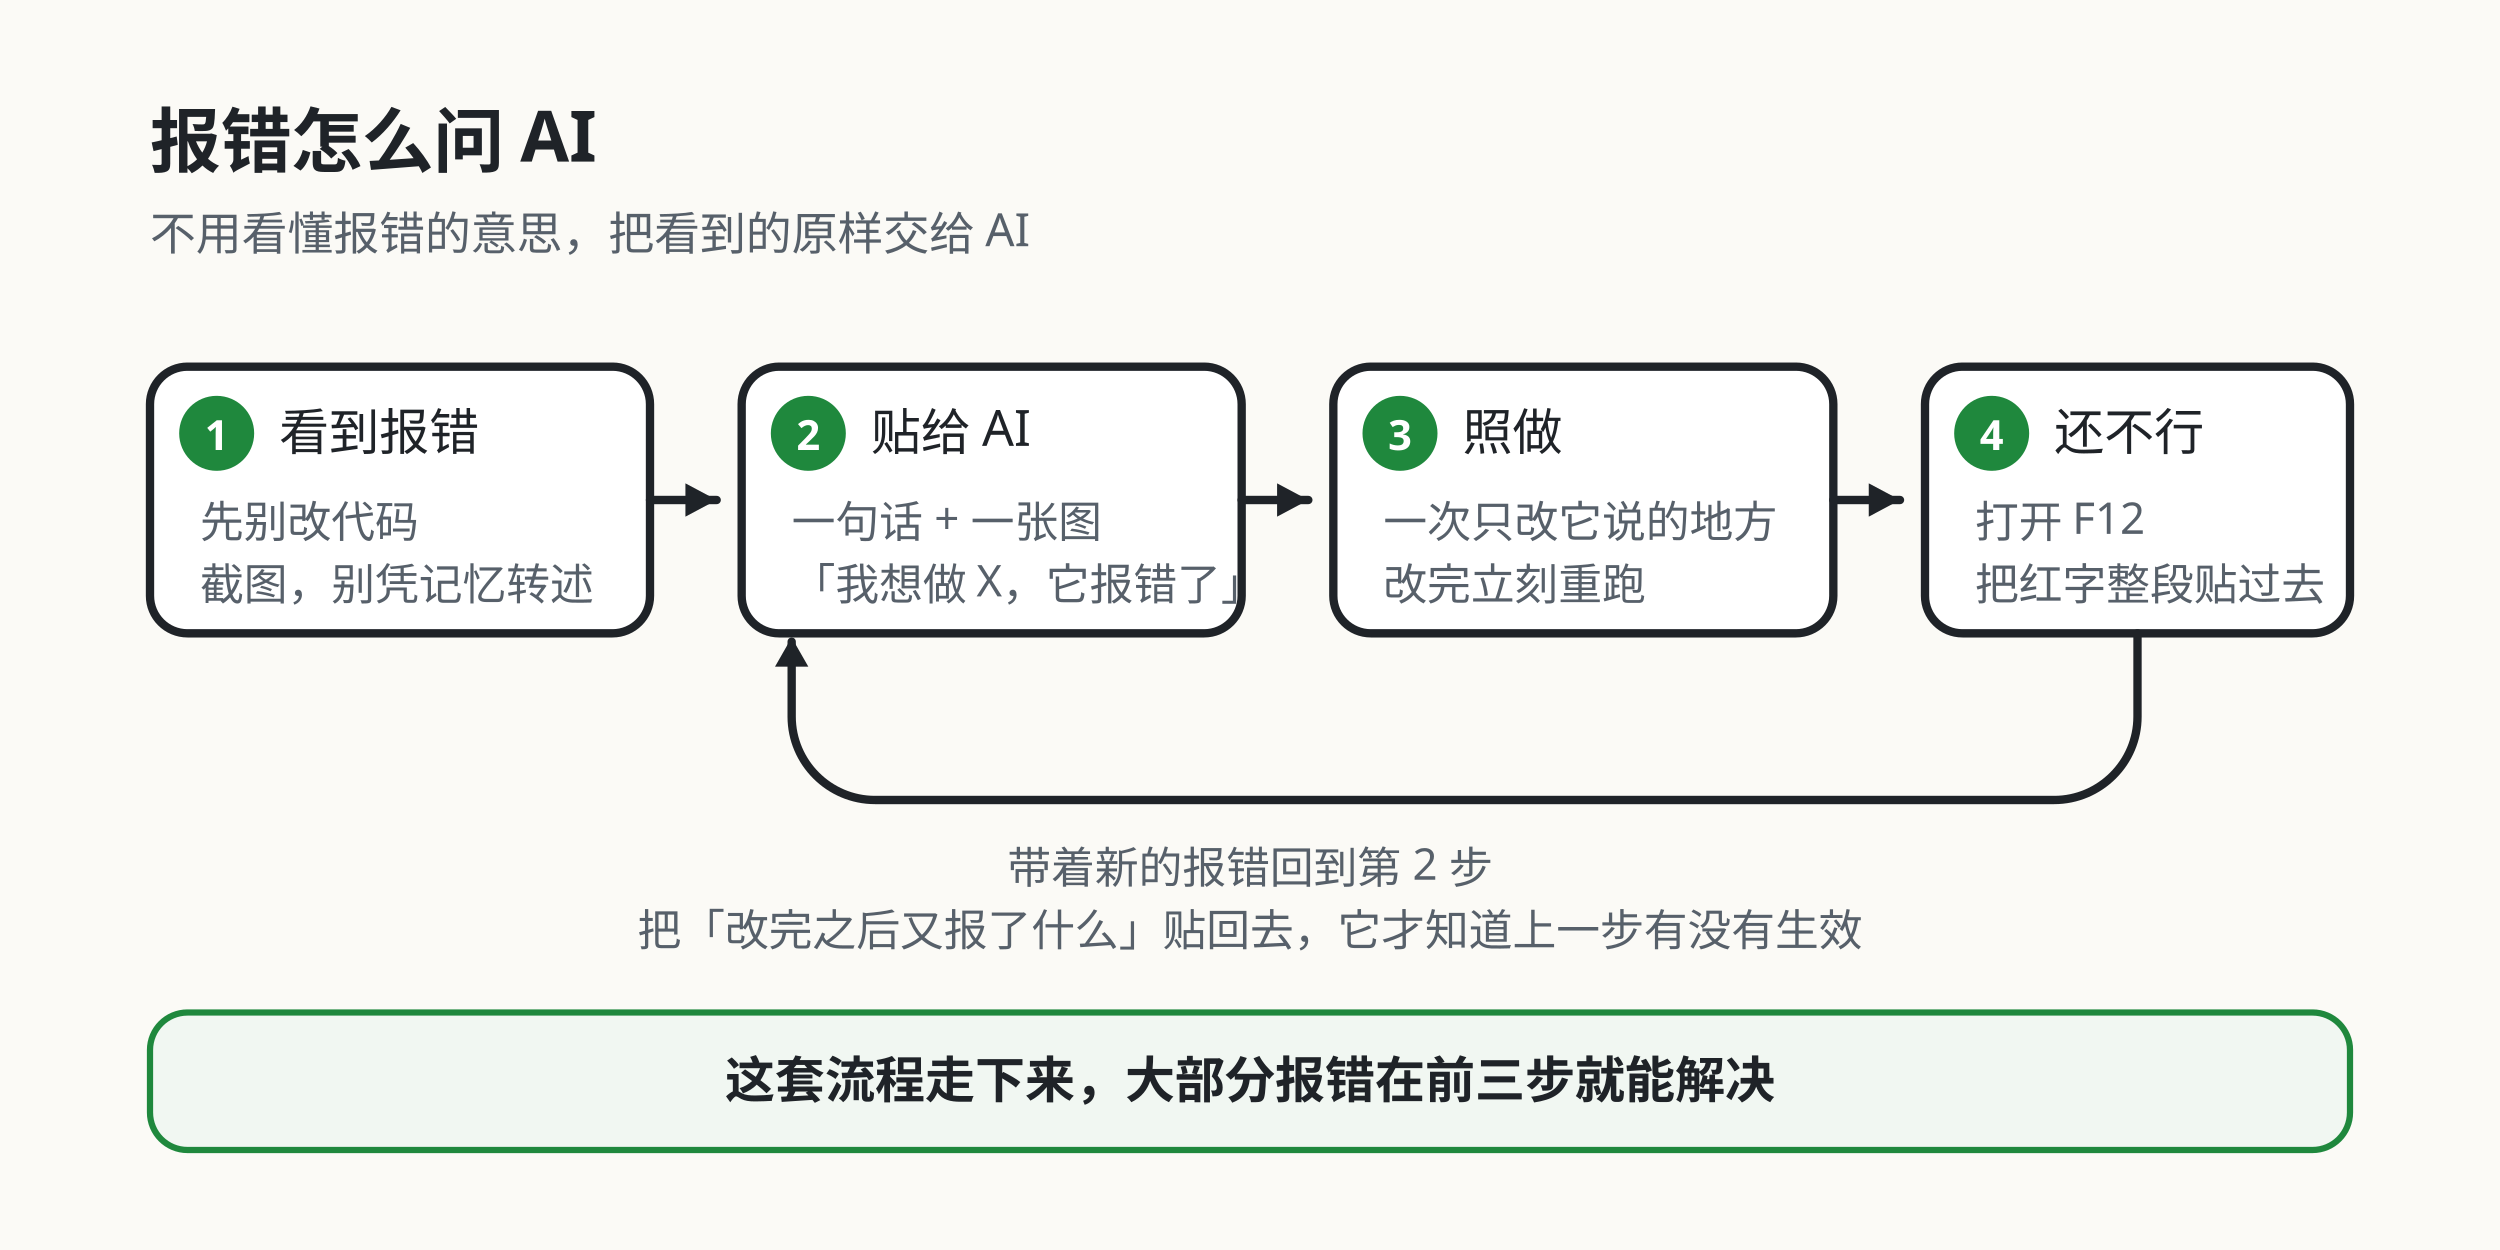
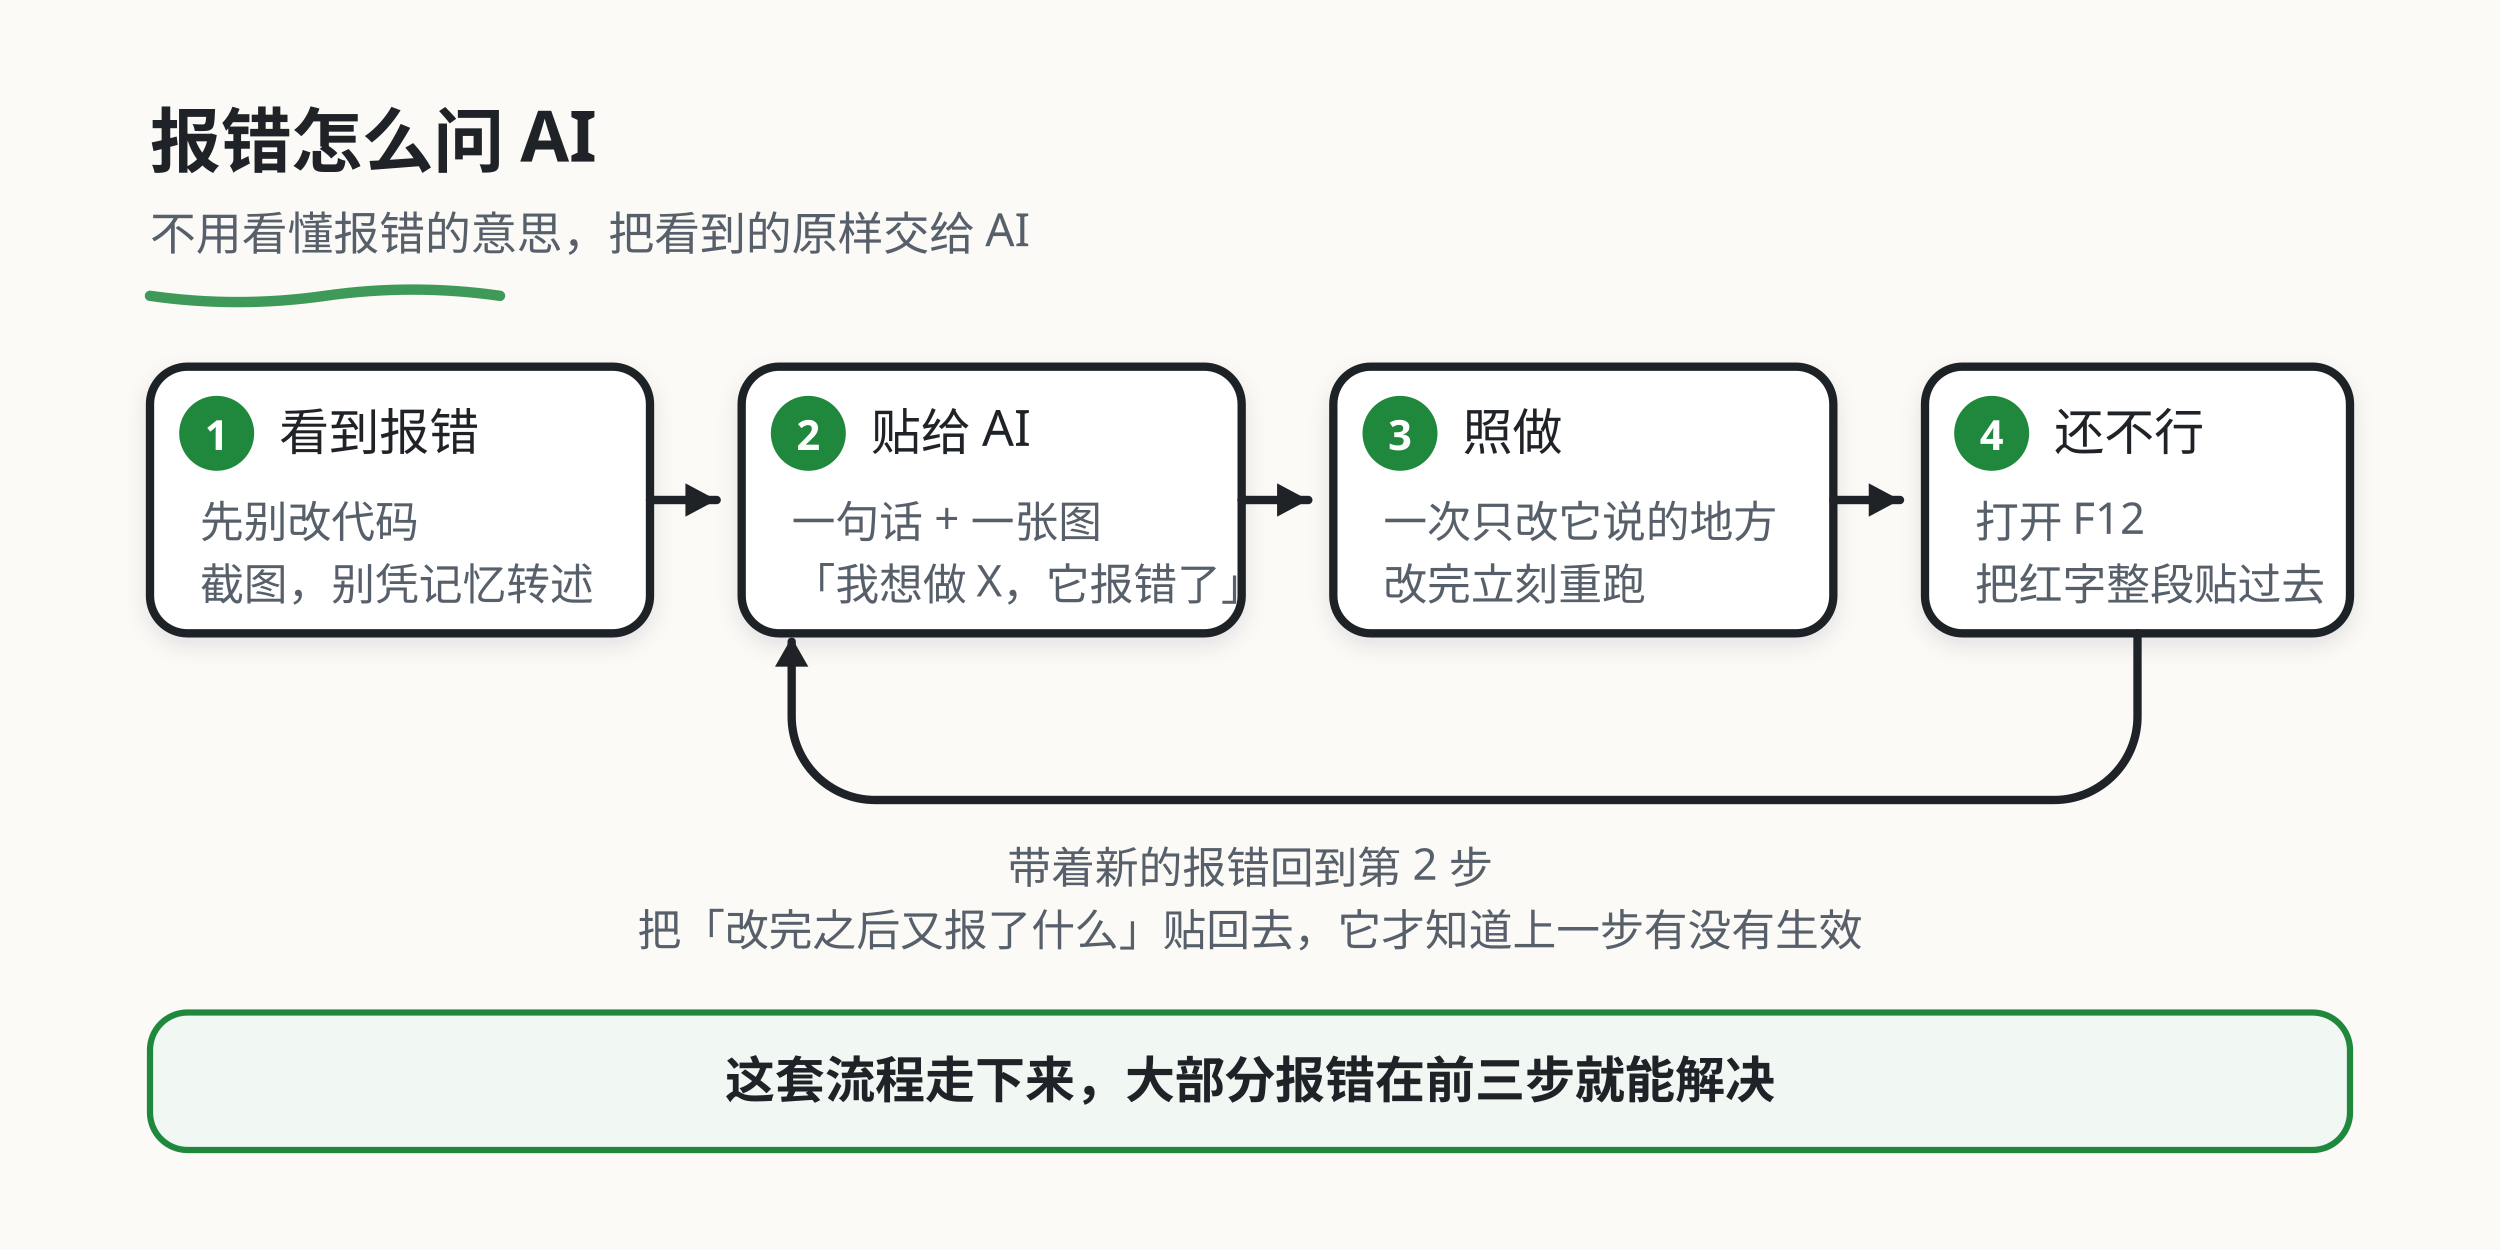
<svg xmlns="http://www.w3.org/2000/svg" width="1200" height="600" viewBox="0 0 1200 600" role="img" aria-labelledby="t">
  <rect width="1200" height="600" fill="#fbfaf6" />
+   <defs>
+     <filter id="card-shadow" x="-8%" y="-8%" width="116%" height="124%">
+       <feDropShadow dx="0" dy="4" stdDeviation="5" flood-color="#1f2328" flood-opacity="0.10" />
+     </filter>
+   </defs>
  <text x="72" y="80" fill="#1f2328" font-family="'Microsoft YaHei', system-ui, sans-serif" font-size="34" font-weight="700">报错怎么问 AI</text>
  <text x="72" y="120" fill="#57606a" font-family="'Microsoft YaHei', system-ui, sans-serif" font-size="22">不用看懂报错的意思，把看到的原样交给 AI</text>
+   <path d="M72 142q42 6 84 0t84 0" fill="none" stroke="#1f883d" stroke-width="5" stroke-linecap="round" opacity="0.85" />
  <g font-family="'Microsoft YaHei', system-ui, sans-serif" font-size="24" fill="#1f2328">
    <g>
-       <rect x="72" y="176" width="240" height="128" rx="18" fill="#ffffff" stroke="#1f2328" stroke-width="4" />
+       <rect x="72" y="176" width="240" height="128" rx="18" fill="#ffffff" stroke="#1f2328" stroke-width="4" filter="url(#card-shadow)" />
      <circle cx="104" cy="208" r="18" fill="#1f883d" />
      <text x="104" y="216" fill="#ffffff" font-size="20" text-anchor="middle" font-weight="700">1</text>
      <text x="134" y="216">看到报错</text>
      <text x="96" y="258" fill="#57606a" font-size="21">先别改代码</text>
      <text x="96" y="288" fill="#57606a" font-size="21">截图，别凭记忆转述</text>
    </g>
    <g>
-       <rect x="356" y="176" width="240" height="128" rx="18" fill="#ffffff" stroke="#1f2328" stroke-width="4" />
+       <rect x="356" y="176" width="240" height="128" rx="18" fill="#ffffff" stroke="#1f2328" stroke-width="4" filter="url(#card-shadow)" />
      <circle cx="388" cy="208" r="18" fill="#1f883d" />
      <text x="388" y="216" fill="#ffffff" font-size="20" text-anchor="middle" font-weight="700">2</text>
      <text x="418" y="216">贴给 AI</text>
      <text x="380" y="258" fill="#57606a" font-size="21">一句话 + 一张图</text>
      <text x="380" y="288" fill="#57606a" font-size="21">「我想做 X，它报错了」</text>
    </g>
    <g>
-       <rect x="640" y="176" width="240" height="128" rx="18" fill="#ffffff" stroke="#1f2328" stroke-width="4" />
+       <rect x="640" y="176" width="240" height="128" rx="18" fill="#ffffff" stroke="#1f2328" stroke-width="4" filter="url(#card-shadow)" />
      <circle cx="672" cy="208" r="18" fill="#1f883d" />
      <text x="672" y="216" fill="#ffffff" font-size="20" text-anchor="middle" font-weight="700">3</text>
      <text x="702" y="216">照做</text>
      <text x="664" y="258" fill="#57606a" font-size="21">一次只改它说的地方</text>
      <text x="664" y="288" fill="#57606a" font-size="21">改完立刻重跑</text>
    </g>
    <g>
-       <rect x="924" y="176" width="204" height="128" rx="18" fill="#ffffff" stroke="#1f2328" stroke-width="4" />
+       <rect x="924" y="176" width="204" height="128" rx="18" fill="#ffffff" stroke="#1f2328" stroke-width="4" filter="url(#card-shadow)" />
      <circle cx="956" cy="208" r="18" fill="#1f883d" />
      <text x="956" y="216" fill="#ffffff" font-size="20" text-anchor="middle" font-weight="700">4</text>
      <text x="986" y="216">还不行</text>
      <text x="948" y="258" fill="#57606a" font-size="21">打开 F12</text>
      <text x="948" y="288" fill="#57606a" font-size="21">把红字整段贴过去</text>
    </g>
  </g>
  <g stroke="#1f2328" stroke-width="4" stroke-linecap="round" stroke-linejoin="round" fill="none">
    <path d="M312 240h32" />
    <path d="M596 240h32" />
    <path d="M880 240h32" />
    <path d="M1026 304v40c0 22-18 40-40 40H420c-22 0-40-18-40-40v-36" />
  </g>
  <g fill="#1f2328">
    <path d="M344 240l-15-8v16z" />
    <path d="M628 240l-15-8v16z" />
    <path d="M912 240l-15-8v16z" />
    <path d="M380 306l-8 14h16z" />
  </g>
  <text x="600" y="424" fill="#57606a" font-family="'Microsoft YaHei', system-ui, sans-serif" font-size="21" text-anchor="middle">带着新的报错回到第 2 步</text>
  <text x="600" y="454" fill="#57606a" font-family="'Microsoft YaHei', system-ui, sans-serif" font-size="21" text-anchor="middle">把「改完之后又报了什么」贴回去，它才知道上一步有没有生效</text>
  <rect x="72" y="486" width="1056" height="66" rx="18" fill="#f1f7f2" stroke="#1f883d" stroke-width="3" />
  <text x="600" y="527" fill="#1f2328" font-family="'Microsoft YaHei', system-ui, sans-serif" font-size="24" text-anchor="middle" font-weight="700">这套流程走下来，大部分报错在前三步就能解决</text>
</svg>
